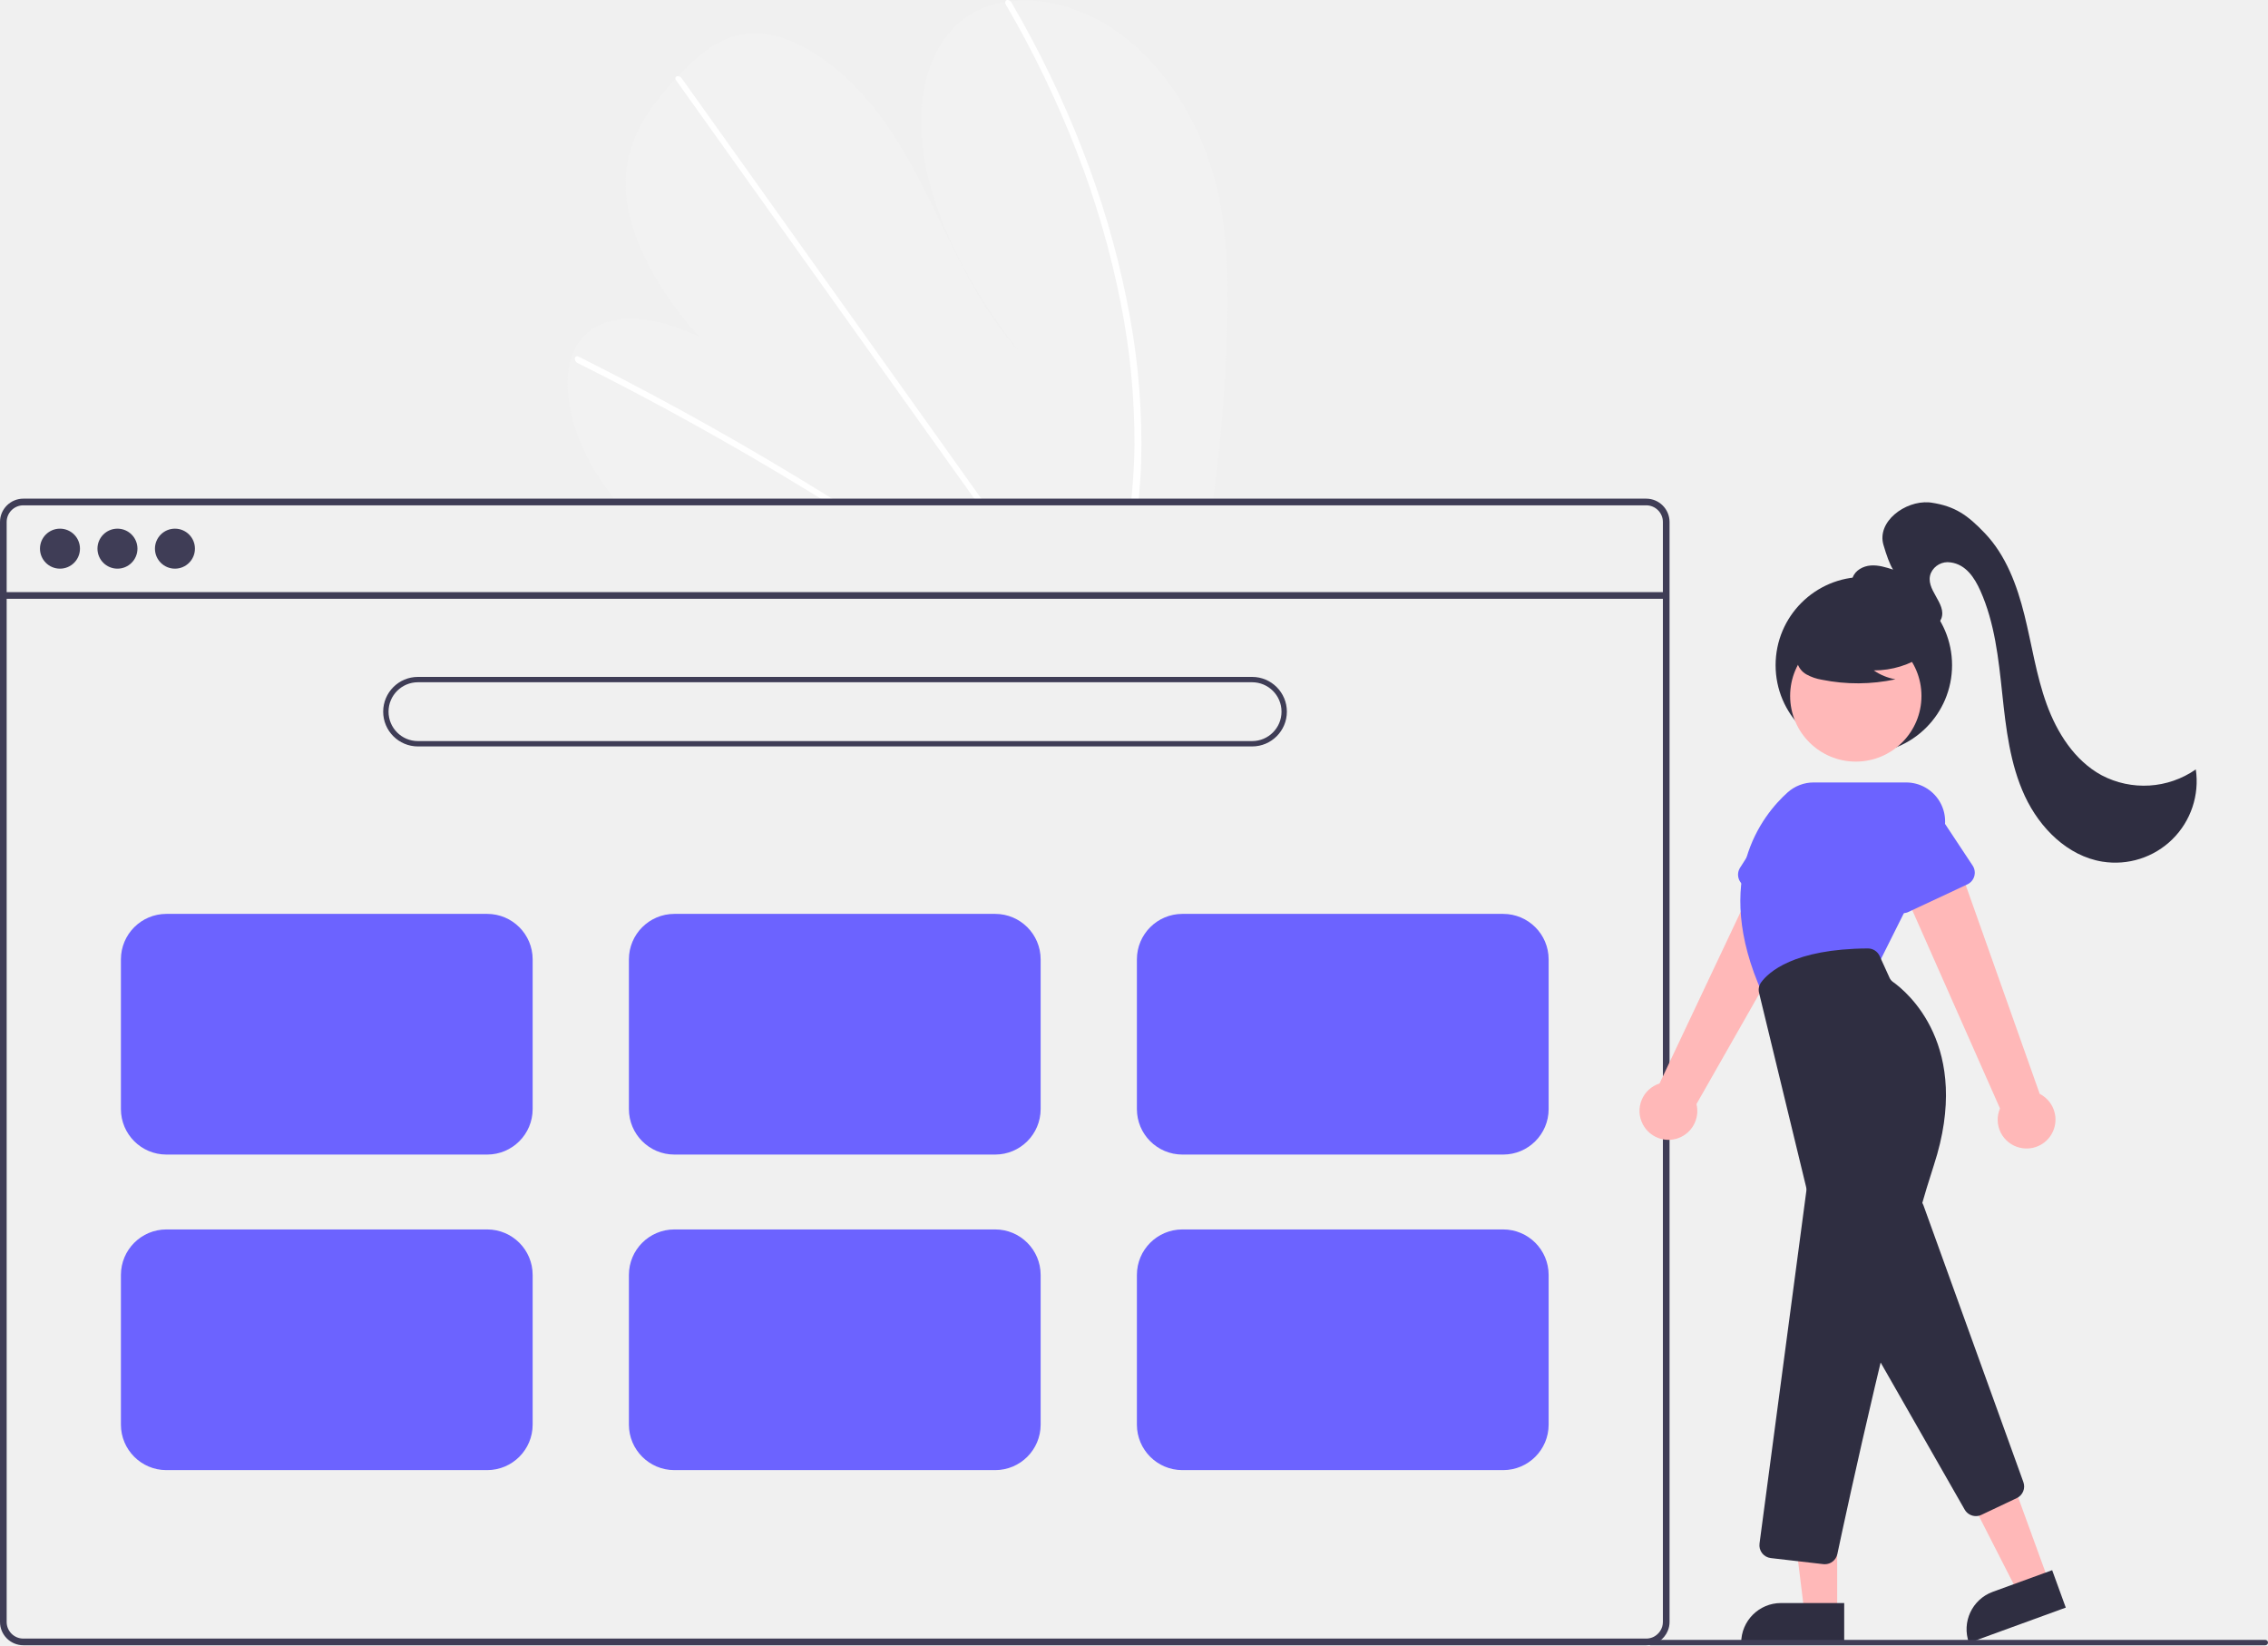
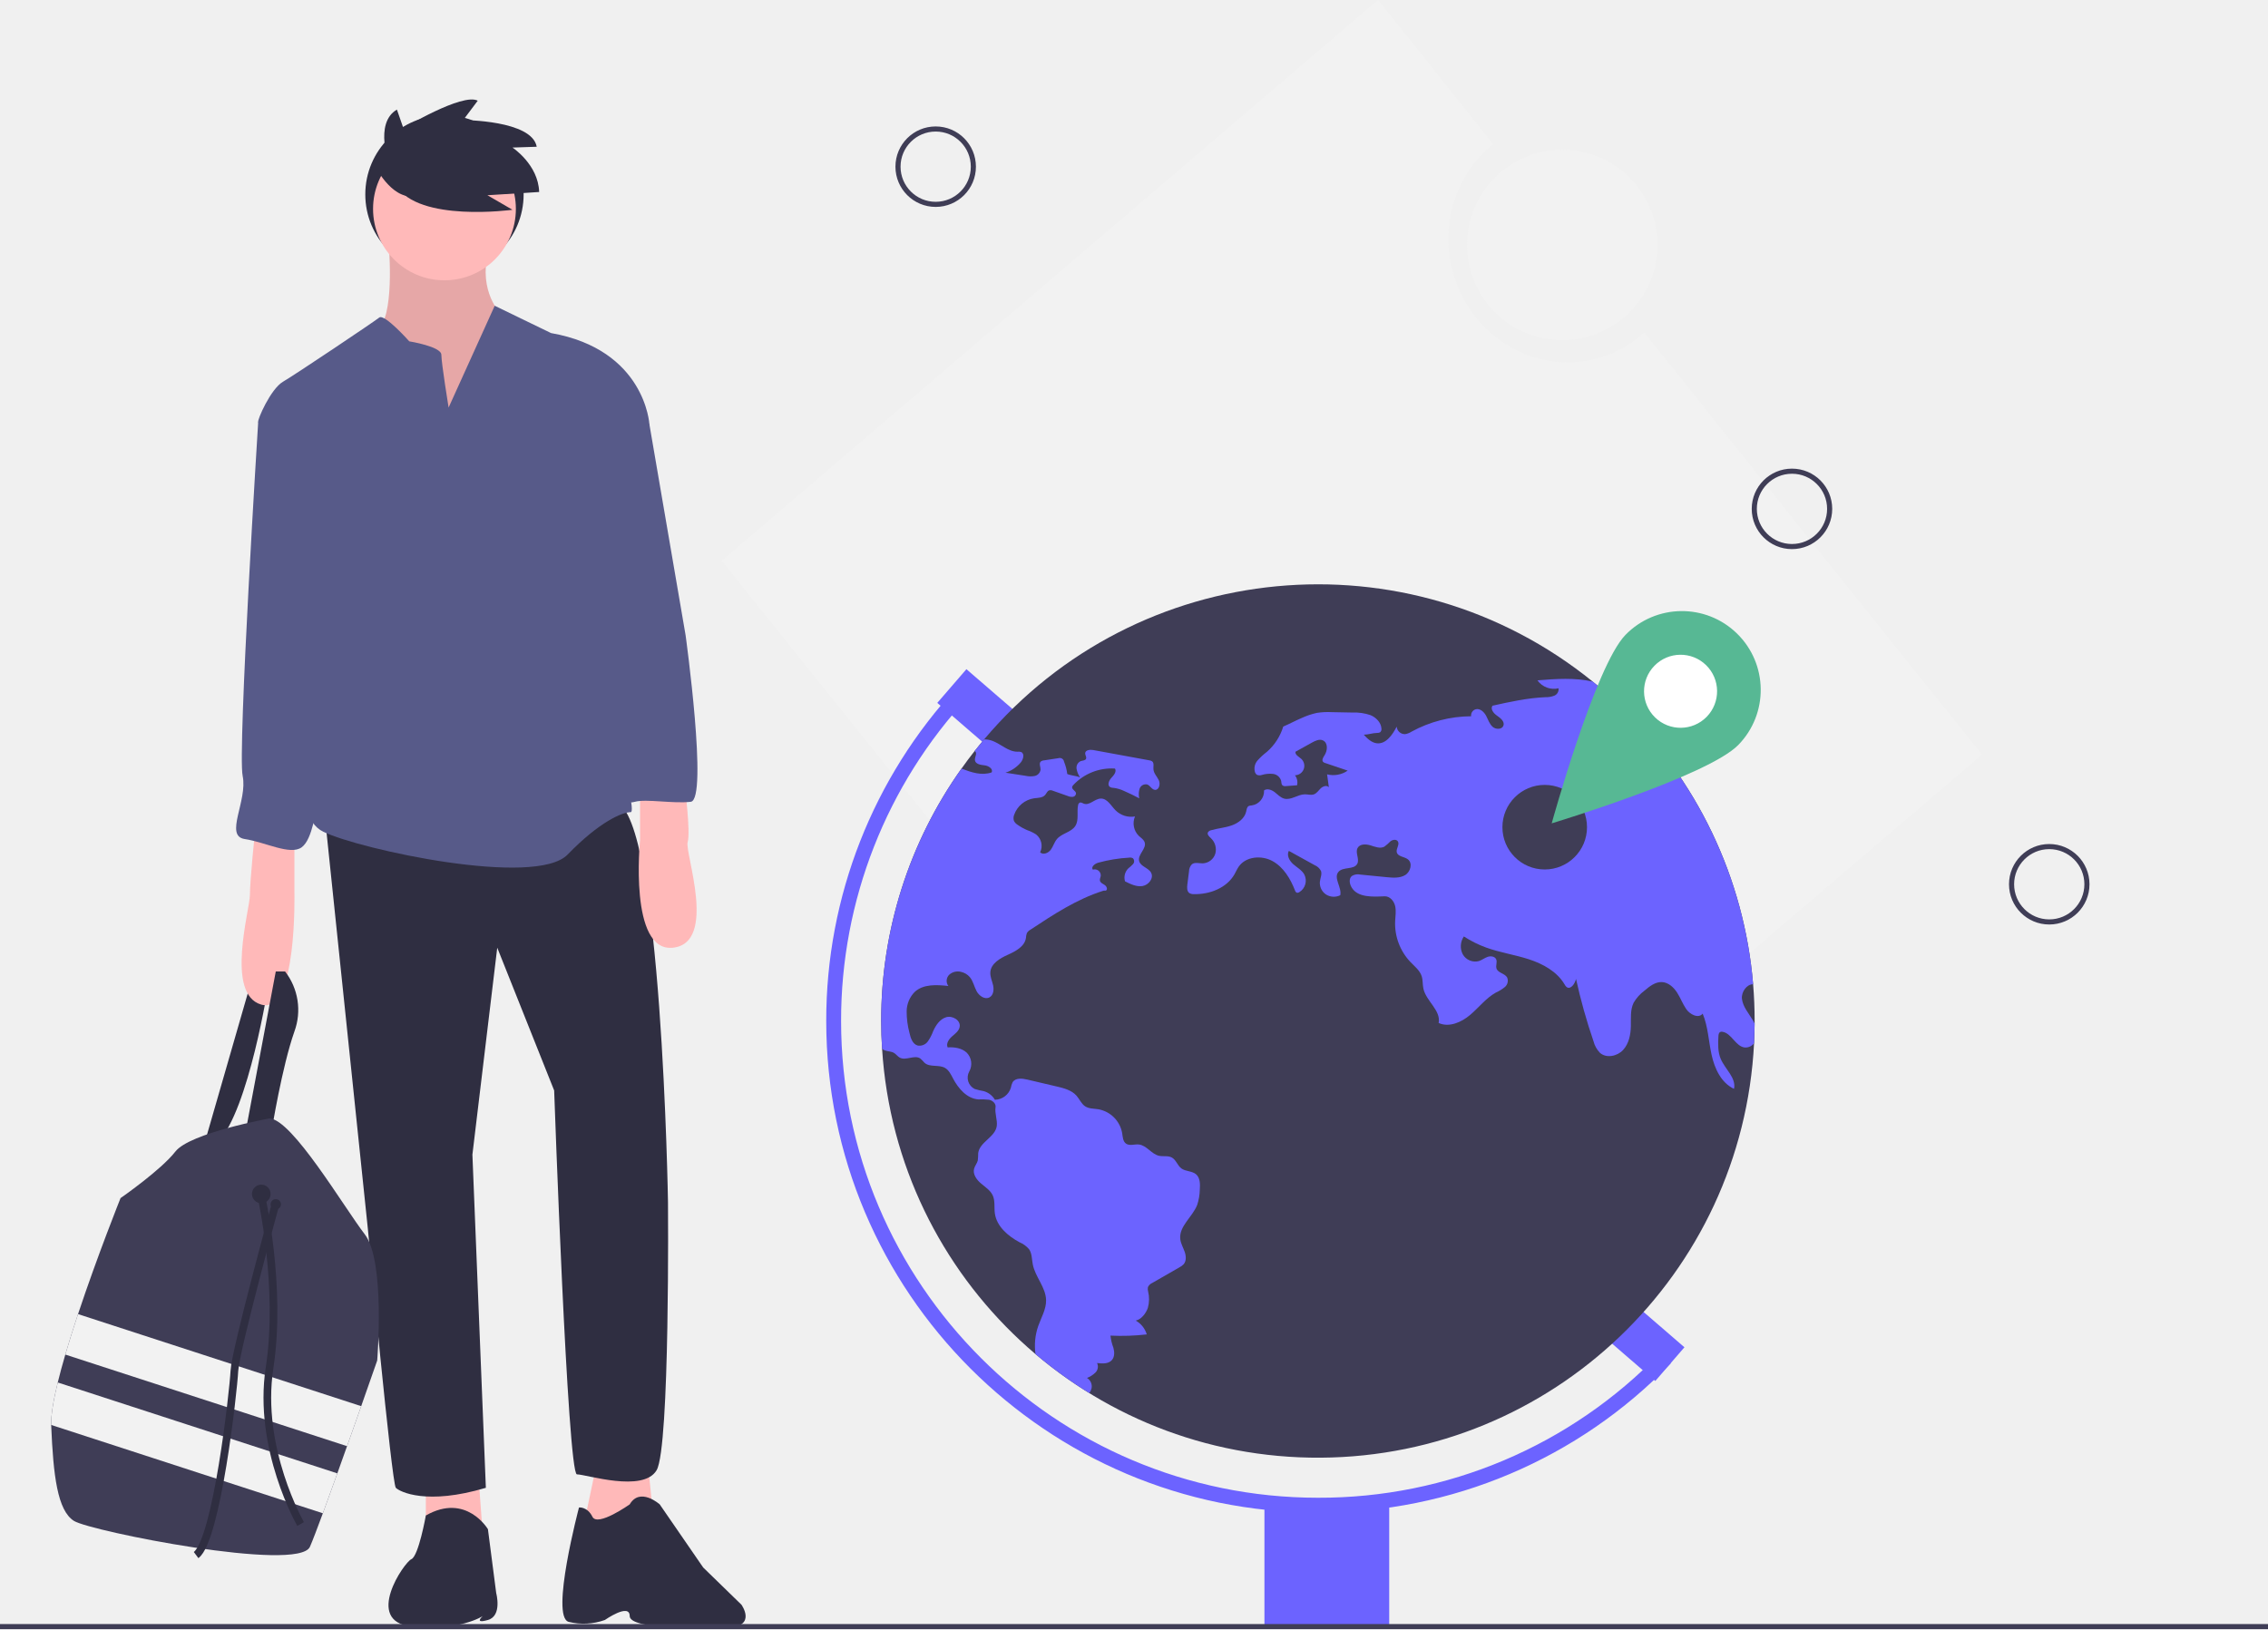
- <svg xmlns="http://www.w3.org/2000/svg" id="aee208a0-d3af-4f9e-8f7e-ec9443f0f7b7" width="848.284" height="615.234" data-name="Layer 1" viewBox="0 0 848.284 615.234">
-   <path fill="#f2f2f2" d="M634.899,256.958a554.592,554.592,0,0,1-5.228,71.262c-.115.829-.239,1.659-.354,2.488L406.04,329.46c-.656-.824-1.301-1.657-1.926-2.501-2.085-2.792-4.038-5.663-5.832-8.633-8.62-14.308-12.567-31.061-8.612-42.619l.071-.18a20.281,20.281,0,0,1,3.958-6.878c9.017-10.15,27.248-8.458,43.792-.265-14.839-16.243-26.655-36.739-27.553-55.035-.88-17.845,8.451-30.593,18.572-41.427.332-.358.664-.706.996-1.054.161-.179.332-.348.493-.527,7.896-8.256,17.102-16.395,30.427-15.41,14.614,1.082,30.816,13.322,42.177,27.586,11.36,14.254,18.91,30.446,26.562,46.249,7.662,15.793,15.951,31.99,28.246,45.489C540.758,253.192,527.332,229.226,522.372,205.918s-.595-45.694,14.247-56.671a34.713,34.713,0,0,1,15.205-6.135c.64-.106,1.291-.193,1.951-.269,13.739-1.563,30.143,3.188,44.1,14.547,15.37,12.506,26.027,31.046,31.329,48.646C634.505,223.635,635.07,240.578,634.899,256.958Z" transform="translate(-175.858 -142.383)" />
-   <path fill="#fff" d="M488.818,329.923l-4.269-.024q-2.033-1.271-4.086-2.513c-.847-.535-1.704-1.05-2.562-1.574q-21.243-12.974-42.751-24.889Q413.661,288.997,391.956,278.171a1.789,1.789,0,0,1-1.029-2.046.515.515,0,0,1,.071-.15c.202-.379.653-.536,1.311-.213,1.775.89,3.56,1.78,5.335,2.69q21.764,11.012,43.342,23.123,21.563,12.106,42.879,25.28c.299.182.598.373.897.555C486.118,328.247,487.463,329.085,488.818,329.923Z" transform="translate(-175.858 -142.383)" />
-   <path fill="#fff" d="M543.868,330.23l-2.64-.015c-.595-.833-1.181-1.667-1.776-2.5q-20.985-29.428-41.962-58.855-34.351-48.178-68.682-96.355a1.7,1.7,0,0,1-.297-.582c-.196-.711.327-1.128.996-1.054a2.006,2.006,0,0,1,1.395.888q19.259,27.018,38.509,54.016,34.173,47.937,68.336,95.863c1.449,2.028,2.897,4.066,4.346,6.094C542.687,328.564,543.282,329.397,543.868,330.23Z" transform="translate(-175.858 -142.383)" />
-   <path fill="#fff" d="M602.684,314.899c-.135,4.449-.429,8.828-.814,13.166q-.112,1.244-.224,2.489l-2.77-.015c.085-.829.169-1.659.244-2.489.585-6.267,1.001-12.605,1.057-19.114a266.656,266.656,0,0,0-5.25-53.75,334.665,334.665,0,0,0-16.259-55.842A383.492,383.492,0,0,0,552.068,144.093a1.476,1.476,0,0,1-.245-.981c.114-.789,1.165-1.024,1.951-.269a2.293,2.293,0,0,1,.397.502q1.917,3.296,3.763,6.611a383.228,383.228,0,0,1,25.461,55.443,333.081,333.081,0,0,1,15.157,55.926A263.074,263.074,0,0,1,602.684,314.899Z" transform="translate(-175.858 -142.383)" />
-   <path fill="#3f3d56" d="M791.578,328.857h-607a8.728,8.728,0,0,0-8.72,8.72v411.32a8.728,8.728,0,0,0,8.72,8.72h607a8.712,8.712,0,0,0,6.63-3.06,2.043,2.043,0,0,0,.19-.24,8.166,8.166,0,0,0,1.25-2.11,8.507,8.507,0,0,0,.66-3.31V337.577A8.73,8.73,0,0,0,791.578,328.857Zm6.24,420.04a6.175,6.175,0,0,1-1.03,3.42,6.446,6.446,0,0,1-2.36,2.12,6.184,6.184,0,0,1-2.85.69h-607a6.238,6.238,0,0,1-6.23-6.23V337.577a6.238,6.238,0,0,1,6.23-6.23h607a6.239,6.239,0,0,1,6.24,6.23Z" transform="translate(-175.858 -142.383)" />
-   <rect width="621.957" height="2.493" x="1.243" y="221.423" fill="#3f3d56" />
-   <circle cx="22.432" cy="205.17" r="7.478" fill="#3f3d56" />
-   <circle cx="43.932" cy="205.17" r="7.478" fill="#3f3d56" />
-   <circle cx="65.433" cy="205.17" r="7.478" fill="#3f3d56" />
-   <path fill="#3f3d56" d="M644.177,421.509h-312a13,13,0,0,1,0-26h312a13,13,0,0,1,0,26Zm-312-24a11,11,0,0,0,0,22h312a11,11,0,0,0,0-22Z" transform="translate(-175.858 -142.383)" />
-   <path fill="#6c63ff" d="M358.083,574.127h-120a17.019,17.019,0,0,1-17-17v-56a17.019,17.019,0,0,1,17-17h120a17.019,17.019,0,0,1,17,17v56A17.019,17.019,0,0,1,358.083,574.127Z" transform="translate(-175.858 -142.383)" />
-   <path fill="#6c63ff" d="M548.083,574.127h-120a17.019,17.019,0,0,1-17-17v-56a17.019,17.019,0,0,1,17-17h120a17.019,17.019,0,0,1,17,17v56A17.019,17.019,0,0,1,548.083,574.127Z" transform="translate(-175.858 -142.383)" />
-   <path fill="#6c63ff" d="M738.083,574.127h-120a17.019,17.019,0,0,1-17-17v-56a17.019,17.019,0,0,1,17-17h120a17.019,17.019,0,0,1,17,17v56A17.019,17.019,0,0,1,738.083,574.127Z" transform="translate(-175.858 -142.383)" />
-   <path fill="#6c63ff" d="M358.083,692.127h-120a17.019,17.019,0,0,1-17-17v-56a17.019,17.019,0,0,1,17-17h120a17.019,17.019,0,0,1,17,17v56A17.019,17.019,0,0,1,358.083,692.127Z" transform="translate(-175.858 -142.383)" />
-   <path fill="#6c63ff" d="M548.083,692.127h-120a17.019,17.019,0,0,1-17-17v-56a17.019,17.019,0,0,1,17-17h120a17.019,17.019,0,0,1,17,17v56A17.019,17.019,0,0,1,548.083,692.127Z" transform="translate(-175.858 -142.383)" />
-   <path fill="#6c63ff" d="M738.083,692.127h-120a17.019,17.019,0,0,1-17-17v-56a17.019,17.019,0,0,1,17-17h120a17.019,17.019,0,0,1,17,17v56A17.019,17.019,0,0,1,738.083,692.127Z" transform="translate(-175.858 -142.383)" />
-   <circle cx="697.115" cy="248.744" r="33" fill="#2f2e41" />
-   <path fill="#ffb8b8" d="M790.301,562.796a10.743,10.743,0,0,1,6.253-15.24l41.816-88.459,19.128,13.413-47.119,82.735a10.801,10.801,0,0,1-20.078,7.551Z" transform="translate(-175.858 -142.383)" />
-   <path fill="#6c63ff" d="M826.133,470.841a4.812,4.812,0,0,1,.552-3.973l13.001-20.382a13.377,13.377,0,0,1,24.456,10.85l-6.549,23.353a4.817,4.817,0,0,1-6.604,3.096L828.78,473.855A4.811,4.811,0,0,1,826.133,470.841Z" transform="translate(-175.858 -142.383)" />
-   <path fill="#ffb8b8" d="M931.348,571.566a10.743,10.743,0,0,1-7.445-14.694l-39.602-89.472,22.655-5.706,31.804,89.742a10.801,10.801,0,0,1-7.412,20.13Z" transform="translate(-175.858 -142.383)" />
-   <polygon fill="#ffb8b8" points="766.285 591.358 754.765 595.553 733.105 553.115 750.107 546.924 766.285 591.358" />
-   <path fill="#2f2e41" d="M923.479,735.693H947.123a0,0,0,0,1,0,0v14.887a0,0,0,0,1,0,0H908.592a0,0,0,0,1,0,0v0A14.887,14.887,0,0,1,923.479,735.693Z" transform="translate(-374.1125 219.9076) rotate(-20.00652)" />
-   <path fill="#2f2e41" d="M910.695,706.898l-43.887-76.802a4.822,4.822,0,0,1,.052-4.868l19.762-32.937a4.817,4.817,0,0,1,8.661.841l37.364,103.468a4.799,4.799,0,0,1-2.469,5.99l-13.239,6.271a4.774,4.774,0,0,1-2.044.459A4.84,4.84,0,0,1,910.695,706.898Z" transform="translate(-175.858 -142.383)" />
-   <circle cx="694.111" cy="260.239" r="24.561" fill="#ffb8b8" />
-   <path fill="#6c63ff" d="M835.034,513.874c-19.342-42.889.157-66.859,9.439-75.173a14.557,14.557,0,0,1,9.73-3.721h34.599a14.576,14.576,0,0,1,13.038,21.095l-23.13,46.259-43.488,11.96Z" transform="translate(-175.858 -142.383)" />
-   <path fill="#6c63ff" d="M885.651,483.434a4.812,4.812,0,0,1-2.645-3.015l-6.924-23.163a13.377,13.377,0,0,1,24.198-11.413l13.39,20.223a4.817,4.817,0,0,1-1.974,7.022l-22.033,10.314A4.811,4.811,0,0,1,885.651,483.434Z" transform="translate(-175.858 -142.383)" />
-   <polygon fill="#ffb8b8" points="687.147 602.955 674.887 602.954 669.055 555.666 687.149 555.667 687.147 602.955" />
-   <path fill="#2f2e41" d="M666.13,599.451h23.644a0,0,0,0,1,0,0v14.887a0,0,0,0,1,0,0H651.243a0,0,0,0,1,0,0v0A14.887,14.887,0,0,1,666.13,599.451Z" />
-   <path fill="#2f2e41" d="M857.81,727.286l-19.629-2.264a4.818,4.818,0,0,1-4.223-5.42l17.518-131.9a3.75,3.75,0,0,0-.073-1.377l-17.608-72.645a4.761,4.761,0,0,1,.754-3.926c2.73-3.764,12.086-12.537,39.914-12.703h.03a4.834,4.834,0,0,1,4.397,2.827l3.712,8.166a3.763,3.763,0,0,0,1.253,1.513c5.11,3.617,29.862,23.918,15.328,68.489-14.285,43.807-32.587,128.855-36.111,145.459a4.791,4.791,0,0,1-4.698,3.814A4.925,4.925,0,0,1,857.81,727.286Z" transform="translate(-175.858 -142.383)" />
-   <path fill="#2f2e41" d="M895.777,387.173A33.405,33.405,0,0,1,876.686,393.073a20.471,20.471,0,0,0,8.114,3.338,67.359,67.359,0,0,1-27.514.155,17.807,17.807,0,0,1-5.76-1.978,7.289,7.289,0,0,1-3.555-4.755c-.604-3.449,2.083-6.582,4.876-8.693A35.967,35.967,0,0,1,883.071,375.1c3.376.873,6.759,2.347,8.951,5.059s2.843,6.891.753,9.684Z" transform="translate(-175.858 -142.383)" />
-   <path fill="#2f2e41" d="M879.378,370.088c-2.806-.934-5.693-1.914-7.916-3.864s-3.634-5.139-2.635-7.922c.963-2.682,3.896-4.248,6.738-4.459s5.638.669,8.351,1.537c-1.227-1.854-2.495-5.449-3.605-9.241-2.532-8.652,8.02-16.553,17.011-15.901q.397.029.769.083c9.066,1.323,13.769,4.781,20.101,11.403,7.921,8.284,12.063,19.461,14.837,30.582s4.403,22.564,8.305,33.341S951.817,426.785,961.88,432.271a33.982,33.982,0,0,0,35.26-2.173,30.442,30.442,0,0,1-34.972,34.484c-12.992-2.098-23.4-12.563-28.958-24.491s-7.077-25.281-8.471-38.367-2.807-26.434-8.185-38.445c-2.177-4.861-5.381-9.809-11.107-10.585a6.89,6.89,0,0,0-7.387,3.959c-2.518,6.094,6.096,11.254,3.889,17.061a6.393,6.393,0,0,1-5.692,3.887c-4.164.274-7.584-2.113-10.806-4.416C878.859,368.472,879.378,370.088,879.378,370.088Z" transform="translate(-175.858 -142.383)" />
-   <path fill="#3f3d56" d="M1023.142,757.617h-230a1,1,0,0,1,0-2h230a1,1,0,0,1,0,2Z" transform="translate(-175.858 -142.383)" />
+ <svg xmlns="http://www.w3.org/2000/svg" id="b68b2dea-431f-4b15-9350-961d32a371b9" width="888" height="637.962" data-name="Layer 1" viewBox="0 0 888 637.962">
+   <circle cx="174.023" cy="76.131" r="30.997" fill="#2f2e41" />
+   <path fill="#2f2e41" d="M235.615,580.545l19.044-66.045,6.483,2.026s-7.699,49.433-19.854,61.993Z" transform="translate(-156 -131.237)" />
+   <path fill="#ffb9b9" d="M308.143,226.007s2.431,25.932-3.241,33.225,3.647,21.475,3.647,21.475l17.018,20.259,25.122-11.345,3.647-21.07-2.431-14.587s-8.509-8.509-4.862-23.906S308.143,226.007,308.143,226.007Z" transform="translate(-156 -131.237)" />
+   <path d="M308.143,226.007s2.431,25.932-3.241,33.225,3.647,21.475,3.647,21.475l17.018,20.259,25.122-11.345,3.647-21.07-2.431-14.587s-8.509-8.509-4.862-23.906S308.143,226.007,308.143,226.007Z" opacity=".1" transform="translate(-156 -131.237)" />
+   <polygon fill="#ffb9b9" points="166.73 579.778 166.73 596.39 189.015 600.847 186.989 573.295 166.73 579.778" />
+   <polygon fill="#ffb9b9" points="233.586 573.295 228.723 596.39 238.448 603.278 255.466 590.718 253.44 570.863 233.586 573.295" />
+   <path fill="#2f2e41" d="M347.041,730.058s-8.509-14.383-24.311-5.368c0,0-2.836,15.903-5.673,17.118s-18.639,24.311,0,26.337,27.958-4.052,27.958-4.052-3.647,3.138,2.026,1.517,3.241-10.535,3.241-10.535Z" transform="translate(-156 -131.237)" />
+   <path fill="#2f2e41" d="M402.551,720.334s-12.561,8.914-14.587,4.862-5.267-3.647-5.267-3.647-11.345,42.768-4.052,44.794A24.584,24.584,0,0,0,392.827,765.611s9.724-6.81,9.724-1.543,27.147,4.888,38.493,4.483,5.267-8.914,5.267-8.914l-14.992-14.587-17.018-24.716S406.603,713.446,402.551,720.334Z" transform="translate(-156 -131.237)" />
+   <path fill="#2f2e41" d="M283.022,449.264l17.018,163.29s9.319,99.676,10.94,101.297,12.156,6.888,35.251,0l-5.267-130.47,9.724-81.037,22.285,55.916s5.267,150.324,8.914,150.324,25.932,7.293,31.199-1.621,4.457-104.943,4.457-104.943-2.431-151.54-20.259-156.402S283.022,449.264,283.022,449.264Z" transform="translate(-156 -131.237)" />
+   <circle cx="174.023" cy="81.804" r="27.958" fill="#ffb9b9" />
+   <path fill="#575a89" d="M331.644,290.836s-2.836-17.423-2.836-20.665-12.561-5.267-12.561-5.267-9.724-10.94-11.75-9.319-32.82,22.285-37.682,25.122-10.13,14.992-9.724,15.802,25.527,53.485,25.527,53.485,10.94,32.415,3.241,49.433-17.423,50.648-3.241,57.536,83.063,21.88,95.624,8.914,21.475-16.613,24.716-16.613-13.371-56.321-9.724-61.588-1.621-38.087-1.621-38.087l18.639-52.269s-1.621-29.173-38.493-35.656L349.699,250.968Z" transform="translate(-156 -131.237)" />
+   <path fill="#ffb9b9" d="M255.874,456.558s-2.026,19.449-2.026,25.122-9.724,38.898,4.457,42.95,12.966-44.165,12.966-44.165V455.747Z" transform="translate(-156 -131.237)" />
+   <path fill="#ffb9b9" d="M424.026,438.324s2.431,18.639,1.216,22.69,11.75,39.303-5.673,41.329-12.966-42.139-12.966-42.139v-21.88Z" transform="translate(-156 -131.237)" />
+   <path fill="#2f2e41" d="M252.227,574.062l11.75-62.399h3.647a24.543,24.543,0,0,1,3.647,23.501c-4.862,13.776-8.914,38.898-8.914,38.898Z" transform="translate(-156 -131.237)" />
+   <path fill="#575a89" d="M263.167,291.647l-6.078,4.862s-8.104,128.849-6.078,138.574-7.293,23.501.81,24.716,17.828,6.483,22.285,3.241,5.267-14.992,6.888-17.828,4.457-36.467,4.457-36.467,8.509-33.63,3.241-58.752-10.13-50.648-10.13-50.648Z" transform="translate(-156 -131.237)" />
+   <path fill="#575a89" d="M391.611,281.517,410.25,297.319l14.182,82.658s8.914,64.425,2.026,65.235-17.423-1.216-21.88,0-8.104-2.026-8.104-2.026-4.862-25.932-4.862-26.337S388.37,386.866,388.37,386.866l-4.052-33.225,6.078-36.467Z" transform="translate(-156 -131.237)" />
+   <path fill="#3f3d56" d="M303.686,664.013s-2.634,7.565-6.264,17.865c-1.686,4.789-3.586,10.174-5.543,15.665-1.26,3.549-2.54,7.143-3.801,10.652-2.01,5.612-3.963,11.001-5.669,15.628-2.253,6.106-4.08,10.891-5.061,13.124-4.457,10.13-85.899-6.078-92.382-10.13s-8.104-17.828-8.914-37.277c-.004-.101-.008-.203-.008-.304-.105-3.926.895-9.773,2.569-16.633.835-3.428,1.84-7.107,2.958-10.928,1.499-5.126,3.201-10.498,4.98-15.847,7.642-22.974,16.649-45.429,16.649-45.429s15.802-10.94,21.475-18.233,36.872-12.966,36.872-12.966c8.914.405,29.173,34.846,37.277,45.381S303.686,664.013,303.686,664.013Z" transform="translate(-156 -131.237)" />
+   <circle cx="102.305" cy="467.541" r="3.647" fill="#2f2e41" />
+   <circle cx="107.978" cy="471.593" r="2.026" fill="#2f2e41" />
+   <path fill="#f2f2f2" d="M297.422,681.878c-1.686,4.789-3.586,10.174-5.543,15.665L181.571,661.675c1.499-5.126,3.201-10.498,4.98-15.847Z" transform="translate(-156 -131.237)" />
+   <path fill="#f2f2f2" d="M288.078,708.194c-2.01,5.612-3.963,11.001-5.669,15.628L176.044,689.236c-.105-3.926.895-9.773,2.569-16.633Z" transform="translate(-156 -131.237)" />
+   <path fill="none" stroke="#2f2e41" stroke-miterlimit="10" stroke-width="3" d="M258.305,599.588s8.104,35.656,3.241,67.261,12.156,61.183,12.156,61.183" transform="translate(-156 -131.237)" />
+   <path fill="none" stroke="#2f2e41" stroke-miterlimit="10" stroke-width="3" d="M263.978,602.425s-15.802,57.536-16.207,65.64-6.888,66.045-14.992,72.123" transform="translate(-156 -131.237)" />
+   <path fill="#2f2e41" d="M308.559,195.98s-6.328-16.454,2.848-21.833l2.531,7.278s23.099-13.923,29.111-10.758l-5.696,7.594s26.896,0,28.794,10.442l-9.493.316s10.126,6.645,10.442,17.403l-20.251,1.266,9.809,5.696s-36.705,5.063-45.565-9.493Z" transform="translate(-156 -131.237)" />
+   <path fill="#2f2e41" d="M303.078,196.631s7.293,14.587,17.018,10.94,0-17.018,0-17.018l-6.483-3.241Z" transform="translate(-156 -131.237)" />
+   <path fill="#f2f2f2" d="M932,426.751,799.75,261.487A44.403,44.403,0,0,1,778.361,272.287c-24.898,4.903-49.212-12.099-54.308-37.975a47.966,47.966,0,0,1,16.558-46.725L695.518,131.237,438.615,350.8l236.482,295.514Z" transform="translate(-156 -131.237)" />
+   <circle cx="611.674" cy="95.915" r="37.284" fill="#f2f2f2" />
+   <rect width="17.448" height="50.793" x="539.173" y="391.09" fill="#6c63ff" transform="translate(-281.462 427.517) rotate(-49.17044)" />
+   <rect width="17.448" height="45.023" x="784.052" y="628.189" fill="#6c63ff" transform="translate(-373.9078 693.8884) rotate(-49.17044)" />
+   <path fill="#3f3d56" d="M843,531.047V532.071q-.035,3.856-.221,7.677a170.99,170.99,0,0,1-341.411,2.233q-.349-5.426-.349-10.934a170.143,170.143,0,0,1,31.441-98.837q2.46-3.49,5.118-6.851c1.221-1.559,2.478-3.083,3.746-4.595a171.023,171.023,0,0,1,238.293-22.613c2.059,1.663,4.083,3.385,6.06,5.141q2.373,2.111,4.664,4.316A170.528,170.528,0,0,1,842.407,516.67Q843,523.789,843,531.047Z" transform="translate(-156 -131.237)" />
+   <path fill="#6c63ff" d="M672.01,723.557c-106.15,0-192.51-86.36-192.51-192.51a191.88,191.88,0,0,1,51.366-130.915l4.263,3.956A186.079,186.079,0,0,0,485.316,531.047c0,102.943,83.75,186.694,186.694,186.694a185.217,185.217,0,0,0,134.026-56.725l4.176,4.048A190.987,190.987,0,0,1,672.01,723.557Z" transform="translate(-156 -131.237)" />
+   <rect width="48.854" height="48.854" x="495.072" y="588.249" fill="#6c63ff" />
+   <path fill="#6c63ff" d="M537.579,425.359a.951.951,0,0,1,.233.14c.919.756-.233,2.21-.093,3.408.163,1.535,2.21,1.873,3.757,2.024,1.547.163,3.501,1.407,2.768,2.78-3.885,1.338-7.817.023-11.783-1.501a170.144,170.144,0,0,0-31.441,98.837q0,5.514.349,10.934a4.42,4.42,0,0,0,1.059.57c1.163.442,2.513.361,3.583.989.849.5,1.419,1.384,2.268,1.849,2.431,1.326,5.804-1.221,8.073.361a20.857,20.857,0,0,1,1.663,1.698c2.094,1.815,5.537.593,7.956,1.954,1.559.872,2.361,2.617,3.199,4.199,2.082,3.955,5.455,7.84,9.91,8.154a26.688,26.688,0,0,1,4.211.14c1.373.314,2.722,1.512,2.501,2.896-.384,2.385.791,4.99.477,7.375-.57,4.362-6.747,6.27-7.27,10.632a26.264,26.264,0,0,1-.163,2.873c-.279,1.14-1.14,2.07-1.442,3.21-.582,2.152.965,4.304,2.652,5.746,1.698,1.454,3.722,2.71,4.653,4.734.977,2.152.5,4.653.814,6.991.698,5.106,5.106,8.887,9.643,11.33a10.068,10.068,0,0,1,3.769,2.745c1.163,1.687,1.047,3.908,1.442,5.921.954,4.92,5.095,8.98,5.211,13.993.081,3.571-1.896,6.805-3.082,10.166a23.462,23.462,0,0,0-1.059,10.981,171.809,171.809,0,0,0,21.089,15.296,6.144,6.144,0,0,0,.872-1.954,3.865,3.865,0,0,0-1.803-4.001,9.562,9.562,0,0,0,3.338-2.14,3.275,3.275,0,0,0,.605-3.699c2.047.256,4.478.384,5.828-1.186,1.082-1.256,1.012-3.141.582-4.734a19.525,19.525,0,0,1-1.163-4.816,86.623,86.623,0,0,0,14.214-.477,9.227,9.227,0,0,0-4.327-5.421c2.14-.361,4.083-2.92,4.757-4.979a12.681,12.681,0,0,0,.093-6.433,3.422,3.422,0,0,1-.07-1.675,3.296,3.296,0,0,1,1.698-1.64q5.304-3.053,10.608-6.095a6.396,6.396,0,0,0,1.698-1.245c1.105-1.314.942-3.28.372-4.897s-1.477-3.141-1.698-4.839c-.651-5.083,4.792-8.736,6.63-13.528a20.318,20.318,0,0,0,1-5.921c.151-2.164.163-4.664-1.489-6.049-1.594-1.338-4.071-1.035-5.735-2.28-1.524-1.14-2.047-3.338-3.711-4.257-1.512-.838-3.397-.302-5.083-.698-2.955-.686-4.816-4.094-7.84-4.409-1.698-.186-3.629.651-5.025-.337-1.233-.884-1.28-2.64-1.512-4.129a11.535,11.535,0,0,0-9.306-9.329c-1.756-.279-3.664-.174-5.165-1.14-1.512-.977-2.198-2.803-3.397-4.164-1.908-2.175-4.932-2.955-7.759-3.618q-5.758-1.343-11.504-2.699c-2.036-.489-4.664-.744-5.769,1.047a7.869,7.869,0,0,0-.675,2.152,6.673,6.673,0,0,1-6.258,4.699,7.394,7.394,0,0,0-4.35-3.373,27.448,27.448,0,0,1-3.536-.838,4.954,4.954,0,0,1-2.14-6.875,6.172,6.172,0,0,0-1.059-7.41c-1.954-1.756-4.781-2.187-7.41-2.012-.686-1.501.465-3.187,1.698-4.281,1.245-1.082,2.745-2.152,3.013-3.78.43-2.559-2.838-4.502-5.316-3.746-2.478.768-4.06,3.176-5.106,5.548a16.734,16.734,0,0,1-2.059,3.943,4.042,4.042,0,0,1-3.908,1.605c-2.047-.523-2.827-2.955-3.28-5.002a32.614,32.614,0,0,1-1.093-8.387,10.948,10.948,0,0,1,3.164-7.631c3.385-3.117,8.596-2.815,13.167-2.315a3.354,3.354,0,0,1,.349-4.42,5.026,5.026,0,0,1,4.56-1.117,6.256,6.256,0,0,1,3.524,2.105c1.303,1.582,1.675,3.734,2.652,5.525.989,1.803,3.199,3.338,5.002,2.373,1.57-.838,1.815-3.001,1.431-4.734-.395-1.722-1.221-3.408-1.082-5.176.268-3.362,3.769-5.397,6.851-6.781s6.607-3.257,7.096-6.607a6.174,6.174,0,0,1,.372-1.908,3.729,3.729,0,0,1,1.384-1.303c8.992-5.944,18.146-11.969,28.429-15.215.535-.174.593.012,1.14-.116.768-.442.256-1.663-.477-2.152s-1.71-.872-1.896-1.733c-.128-.628.244-1.256.337-1.896a2.367,2.367,0,0,0-3.106-2.396c-.826-1.093.803-2.361,2.129-2.734a58.139,58.139,0,0,1,12.155-1.977,2.164,2.164,0,0,1,1.384.233,1.645,1.645,0,0,1,.105,2.257,12.74,12.74,0,0,1-1.849,1.687,5.081,5.081,0,0,0-1.326,5.106c2.152,1.093,4.478,2.222,6.863,1.838,2.373-.384,4.478-3.059,3.362-5.188-1.035-1.989-4.164-2.443-4.699-4.618-.628-2.547,2.978-4.816,2.164-7.305-.349-1.093-1.442-1.745-2.28-2.524a6.882,6.882,0,0,1-1.501-7.607,8.668,8.668,0,0,1-7.584-2.373c-1.815-1.826-3.257-4.723-5.839-4.63-2.361.07-4.397,2.827-6.607,1.989-.547-.209-1.117-.628-1.64-.384a1.356,1.356,0,0,0-.617,1.012c-.558,2.687.407,5.746-1.059,8.073-1.594,2.524-5.281,2.873-7.212,5.153-1.047,1.233-1.454,2.896-2.419,4.199s-3.001,2.14-4.164,1a5.732,5.732,0,0,0-1.559-6.979,14.989,14.989,0,0,0-3.443-1.675,20.434,20.434,0,0,1-3.85-2.14,3.815,3.815,0,0,1-1.407-1.512,3.477,3.477,0,0,1,.093-2.396,9.794,9.794,0,0,1,7.782-6.444c1.535-.209,3.327-.14,4.35-1.314.535-.617.814-1.559,1.605-1.803a2.34,2.34,0,0,1,1.477.174c1.919.675,3.827,1.349,5.746,2.024a3.936,3.936,0,0,0,2.047.337,1.377,1.377,0,0,0,1.198-1.454c-.186-.954-1.652-1.407-1.512-2.373a1.509,1.509,0,0,1,.477-.814,20.554,20.554,0,0,1,16.296-6.433c.721,1.198-.419,2.606-1.384,3.618-.954,1.024-1.722,2.838-.558,3.618a3.064,3.064,0,0,0,1.524.349,13.291,13.291,0,0,1,4.071,1.233c1.989.861,3.943,1.815,5.851,2.838a7.376,7.376,0,0,1,.14-3.769,2.559,2.559,0,0,1,3.024-1.64c1.14.442,1.722,1.954,2.943,2.094,1.617.186,2.257-2.21,1.582-3.699s-2.024-2.722-2.129-4.362c-.081-1.093.337-2.454-.535-3.117a2.314,2.314,0,0,0-1.035-.372q-10.957-2.007-21.926-4.025c-1.303-.244-3.176-.058-3.234,1.256-.035.744.628,1.477.337,2.152-.314.721-1.338.663-2.082.919a2.827,2.827,0,0,0-1.628,2.989,8.149,8.149,0,0,0,1.373,3.362c-1.431-.593-3.583-.698-5.013-1.303a19.296,19.296,0,0,0-1.256-4.827,1.704,1.704,0,0,0-2.222-1.373c-1.884.291-3.769.57-5.653.861a2.187,2.187,0,0,0-1.291.5c-.733.779-.012,2.024-.035,3.094a2.9,2.9,0,0,1-2.245,2.501,8.462,8.462,0,0,1-3.583-.047c-2.64-.407-5.269-.814-7.91-1.221a12.957,12.957,0,0,0,5.979-4.001c1.047-1.233,1.605-3.536.093-4.118a3.609,3.609,0,0,0-1.373-.105c-3.583.023-6.409-2.966-9.759-4.234a9.593,9.593,0,0,0-3.292-.605Z" transform="translate(-156 -131.237)" />
+   <path fill="#6c63ff" d="M842.779,539.748a4.2,4.2,0,0,1-3.559,1.687c-3.641-.314-5.176-5.56-8.782-6.153a1.405,1.405,0,0,0-.954.093c-.535.291-.628,1.012-.663,1.617-.151,3.001-.279,6.118.896,8.887,1.71,4.048,6.142,7.444,5.211,11.737-5.002-2.315-7.607-7.933-8.782-13.319-1.186-5.386-1.373-11.039-3.49-16.134-1.617,2.059-4.99.361-6.456-1.803-1.396-2.047-2.257-4.42-3.606-6.502-1.349-2.07-3.42-3.932-5.886-4.048-2.594-.116-4.851,1.663-6.828,3.35a15.802,15.802,0,0,0-4.246,4.723c-1.384,2.792-1.024,6.072-1.093,9.178-.07,3.35-.779,6.898-3.071,9.364-2.292,2.454-6.514,3.315-9.038,1.093a10.196,10.196,0,0,1-2.524-4.548,221.318,221.318,0,0,1-6.84-24.404c-.419,1.884-2.082,4.315-3.664,3.21a3.267,3.267,0,0,1-.838-1.093c-2.955-4.99-8.41-7.991-13.935-9.794-5.514-1.791-11.318-2.629-16.773-4.606a42.885,42.885,0,0,1-8.712-4.339,6.86,6.86,0,0,0-.419,7.002,5.609,5.609,0,0,0,6.305,2.64c1.21-.395,2.233-1.233,3.431-1.652,1.198-.407,2.815-.209,3.338.954.512,1.105-.256,2.443.128,3.606.57,1.756,3.234,1.896,4.164,3.501a3.241,3.241,0,0,1-.872,3.746,15.676,15.676,0,0,1-3.513,2.164c-3.908,2.175-6.688,5.886-10.108,8.771-3.42,2.896-8.247,5.002-12.318,3.152.965-4.92-4.885-8.526-5.967-13.423-.361-1.617-.174-3.327-.675-4.897-.733-2.28-2.757-3.839-4.409-5.56a21.855,21.855,0,0,1-5.99-15.878c.093-2.024.465-4.083,0-6.06-.454-1.966-2.094-3.873-4.118-3.792-4.618.209-10.446.558-12.865-3.385-.872-1.407-1.245-3.466.012-4.548a4.392,4.392,0,0,1,3.338-.57c3.478.337,6.944.686,10.422,1.024,2.431.233,5.06.43,7.154-.838s3.001-4.653,1.059-6.153c-1.407-1.093-3.943-1.035-4.362-2.768-.337-1.454,1.268-3.094.395-4.315-.617-.861-2.012-.628-2.861.023a18.694,18.694,0,0,1-2.408,2.105c-1.663.861-3.641.035-5.432-.523s-4.188-.605-5.048,1.059c-.977,1.849.849,4.292-.105,6.153-1.28,2.454-5.583,1.059-7.375,3.176-2.047,2.419,1.396,6.049.71,9.143a5.7,5.7,0,0,1-5.618-.314,5.439,5.439,0,0,1-2.35-5.072c.163-1.396.896-2.827.407-4.141a4.834,4.834,0,0,0-2.454-2.245q-5.06-2.809-10.12-5.595c-.942,1.745.244,3.897,1.733,5.211,1.477,1.303,3.338,2.292,4.315,4.013a5.274,5.274,0,0,1-1.977,6.956,1.227,1.227,0,0,1-1.012.174,1.402,1.402,0,0,1-.651-.872c-1.78-4.571-4.467-9.073-8.747-11.458-4.292-2.396-10.446-1.896-13.26,2.117-.663.954-1.117,2.047-1.698,3.059-3.082,5.362-9.713,7.898-15.901,7.735a3.064,3.064,0,0,1-1.733-.407c-1-.686-.954-2.152-.803-3.362.221-1.71.43-3.408.651-5.118a4.099,4.099,0,0,1,1.128-2.803c1.152-.907,2.803-.337,4.269-.361a5.377,5.377,0,0,0,4.897-3.78,6.077,6.077,0,0,0-1.698-6.049c-.663-.628-1.559-1.419-1.21-2.268a1.885,1.885,0,0,1,1.314-.884c2.617-.756,5.397-.954,7.968-1.861,2.582-.896,5.083-2.734,5.7-5.397.186-.814.268-1.803,1-2.21a3.24,3.24,0,0,1,1.163-.233,5.661,5.661,0,0,0,4.851-5.897c1.233-.861,2.966-.221,4.164.698,1.186.919,2.245,2.129,3.699,2.524,2.71.744,5.327-1.663,8.142-1.675,1.186,0,2.408.419,3.513.012,1.128-.407,1.803-1.524,2.664-2.35.872-.838,2.385-1.338,3.187-.442-.233-1.687-.454-3.362-.686-5.037a9.901,9.901,0,0,0,8.061-1.466c-2.931-.989-5.851-1.977-8.782-2.966a1.895,1.895,0,0,1-.826-.442c-.64-.686,0-1.756.512-2.536,1.245-1.873,1.454-4.955-.593-5.886-1.396-.64-2.989.128-4.327.872-2.14,1.186-4.281,2.385-6.421,3.571-.198,1.221,1.291,1.919,2.21,2.734a3.706,3.706,0,0,1-2.419,6.479,4.643,4.643,0,0,1,.826,3.92c-1.431.105-2.873.209-4.315.314a1.853,1.853,0,0,1-1.396-.279c-.465-.407-.395-1.128-.512-1.733a3.744,3.744,0,0,0-3.164-2.757,10.922,10.922,0,0,0-4.409.407,2.686,2.686,0,0,1-1.908-.047,1.903,1.903,0,0,1-.744-.954,4.864,4.864,0,0,1,.977-4.676,26.767,26.767,0,0,1,3.676-3.385,21.428,21.428,0,0,0,6.386-9.887c2.373-1,4.827-2.35,7.212-3.35a28.809,28.809,0,0,1,5.99-2.012,28.309,28.309,0,0,1,5.874-.279c2.675.047,5.362.093,8.038.151a19.344,19.344,0,0,1,7.037,1.012c2.198.907,4.141,2.873,4.292,5.246a1.611,1.611,0,0,1-.523,1.477,1.885,1.885,0,0,1-1.012.233c-2.222.07-3.164.628-5.386.71,1.407,1.501,2.989,3.082,5.037,3.35,3.606.465,6.2-3.269,7.863-6.514a3.174,3.174,0,0,0,3.315,2.943,6.685,6.685,0,0,0,2.501-.977,49.195,49.195,0,0,1,23.322-6.025,2.511,2.511,0,0,1,1.919-2.768c1.663-.326,3.152,1.105,3.955,2.594.791,1.489,1.291,3.21,2.571,4.327,1.268,1.117,3.722,1.059,4.222-.547.489-1.547-1.128-2.873-2.466-3.792-1.349-.907-2.757-2.594-1.849-3.943,6.84-1.524,13.737-3.036,20.751-3.338a8.831,8.831,0,0,0,3.49-.605,2.712,2.712,0,0,0,1.628-2.873,7.931,7.931,0,0,1-8.259-3.117c7.2-.593,14.738-1.117,21.659.5l6.06,5.141c-1.152,1.198-2.687,2.326-1.849,3.525a2.579,2.579,0,0,0,2.129.733c1.466.023,2.931.058,4.385.058a170.528,170.528,0,0,1,52.065,109.062c-2.443-.093-4.688,3.001-4.374,5.7.372,3.129,2.629,5.642,4.246,8.34A12.709,12.709,0,0,1,843,532.071Z" transform="translate(-156 -131.237)" />
+   <line x2="888" y1="636.962" y2="636.962" fill="none" stroke="#3f3d56" stroke-miterlimit="10" stroke-width="2" />
+   <circle cx="366.352" cy="65.27" r="14.756" fill="none" stroke="#3f3d56" stroke-miterlimit="10" stroke-width="2" />
+   <circle cx="802.352" cy="346.27" r="14.756" fill="none" stroke="#3f3d56" stroke-miterlimit="10" stroke-width="2" />
+   <circle cx="701.619" cy="199.27" r="14.756" fill="none" stroke="#3f3d56" stroke-miterlimit="10" stroke-width="2" />
+   <circle cx="604.808" cy="323.921" r="16.559" fill="#3f3d56" />
+   <circle cx="657.999" cy="270.697" r="21.828" fill="#fff" />
+   <path fill="#57b894" d="M836.074,379.306a30.86,30.86,0,0,0-43.639.54c-11.901,12.2-28.893,73.811-28.893,73.811s61.171-18.512,73.073-30.712A30.86,30.86,0,0,0,836.074,379.306Zm-32.061,32.865a14.301,14.301,0,1,1,20.223-.25A14.301,14.301,0,0,1,804.013,412.171Z" transform="translate(-156 -131.237)" />
</svg>
